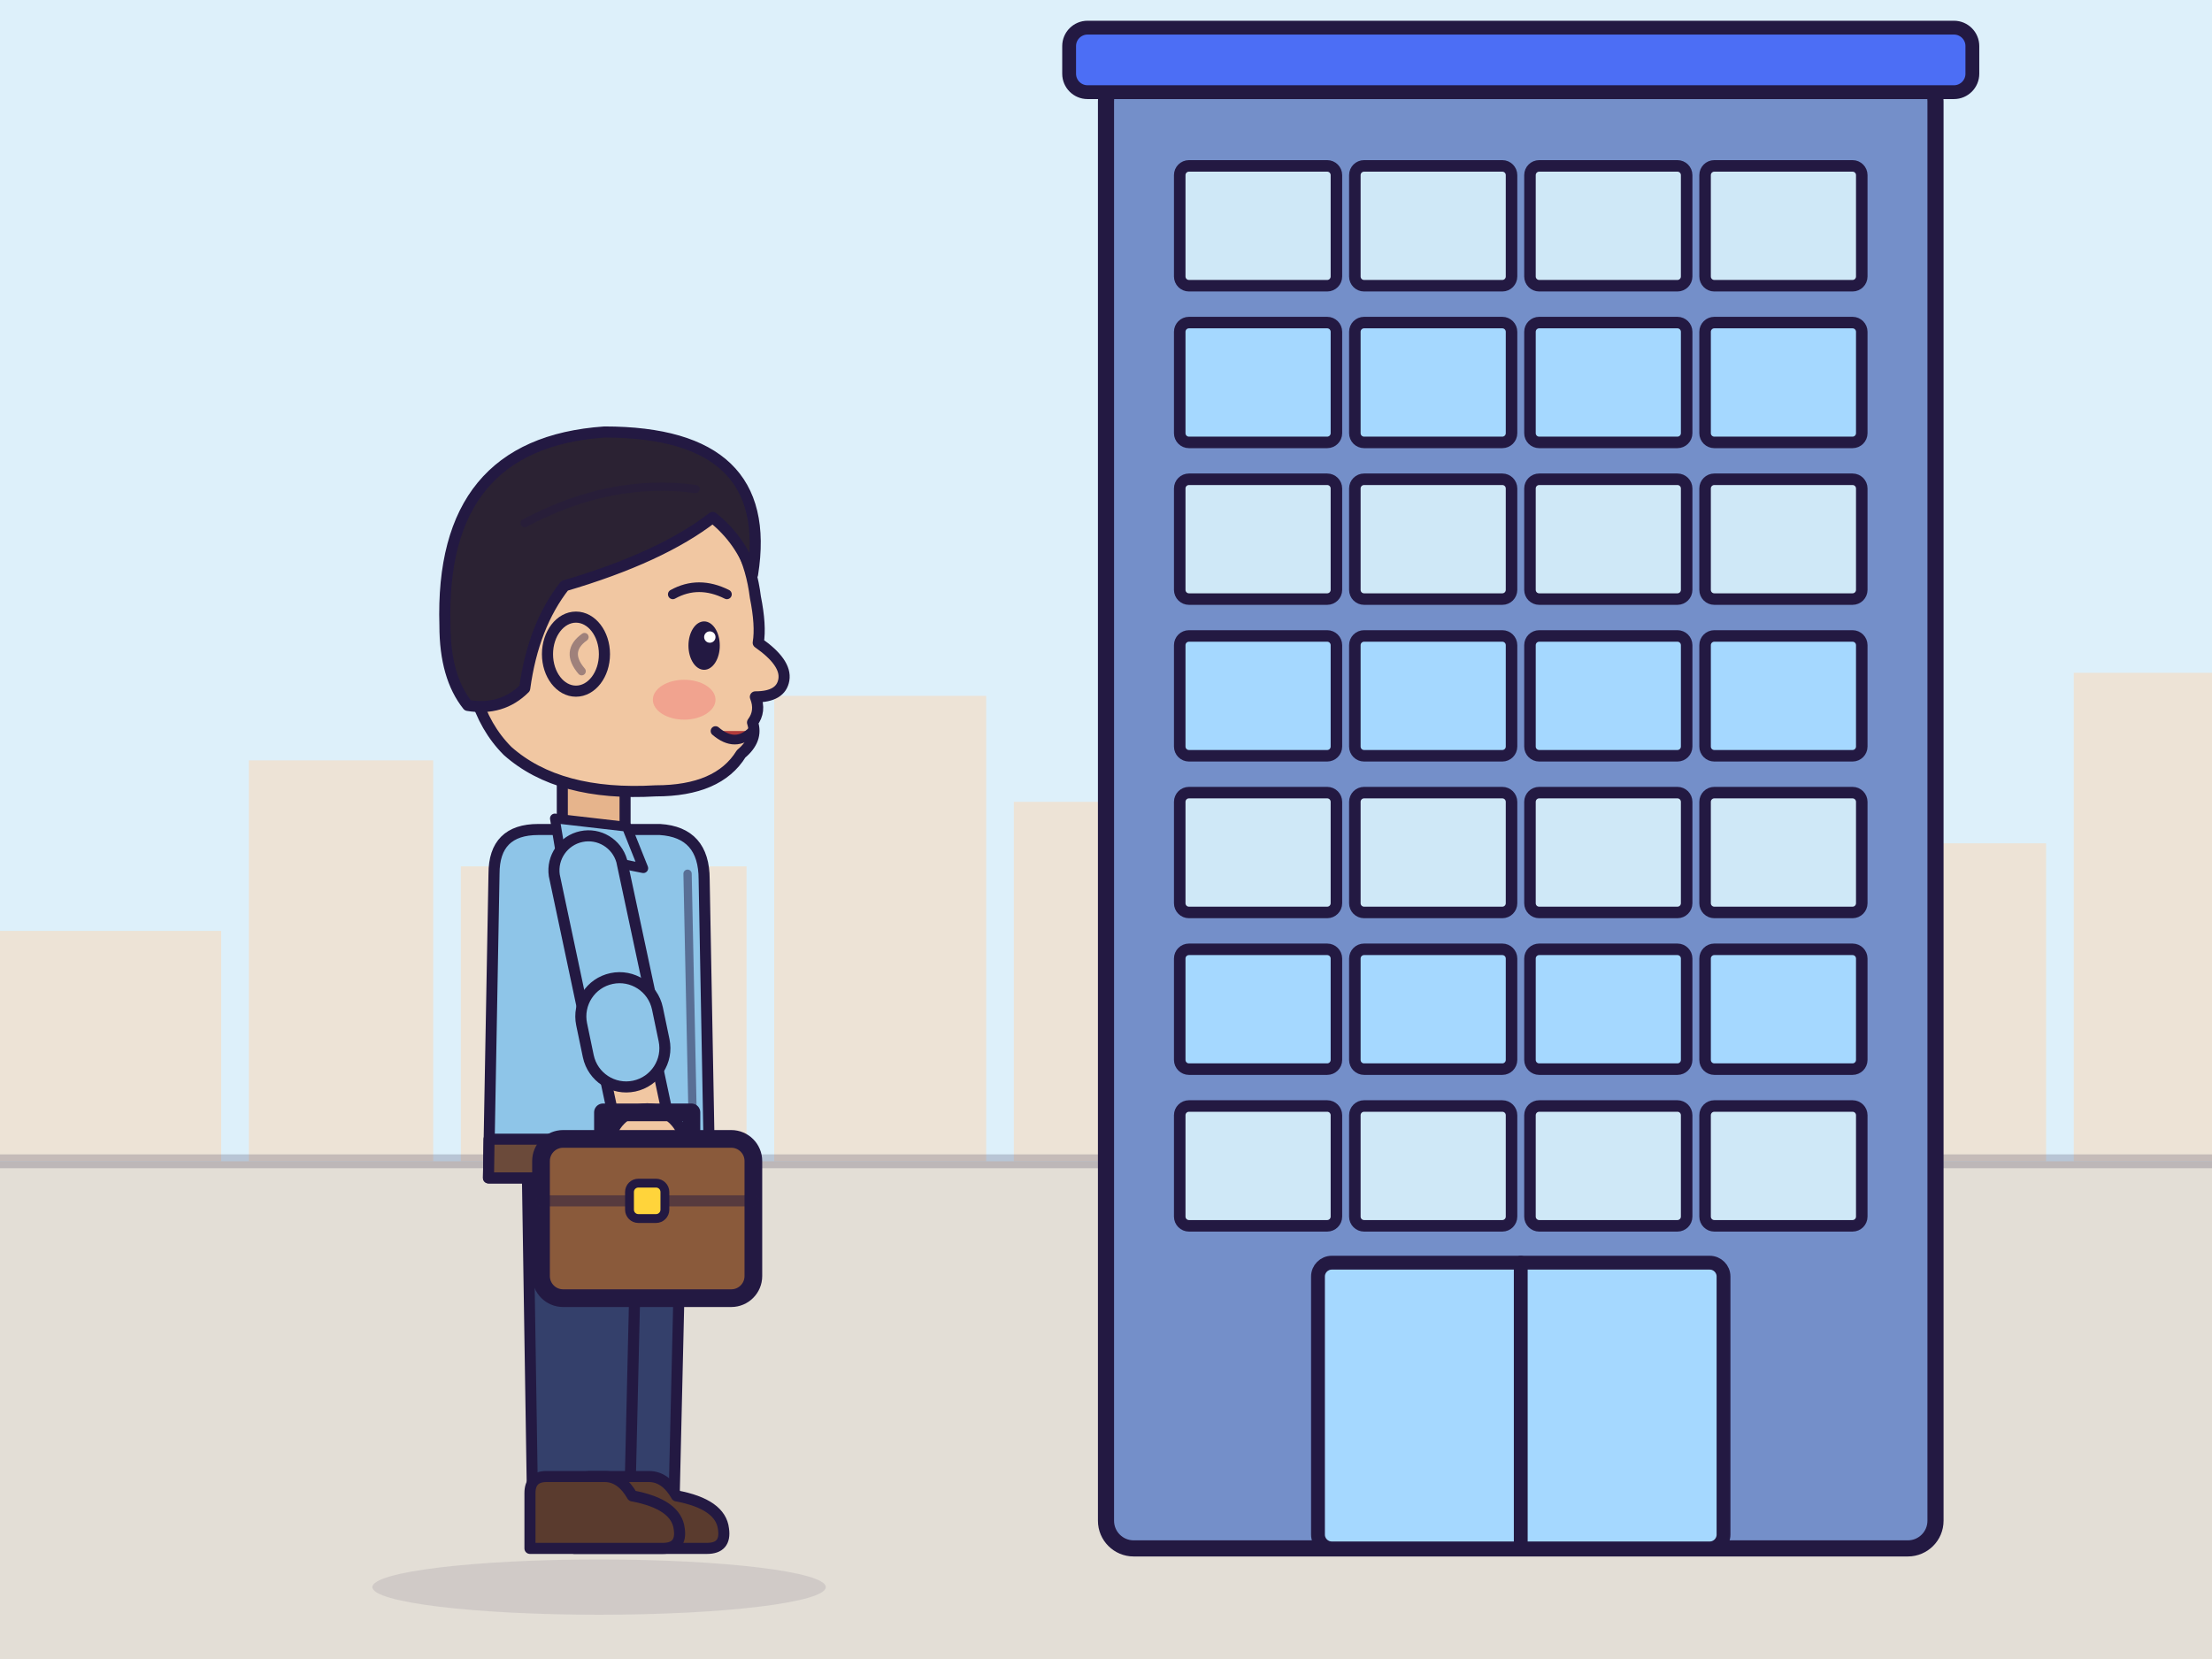
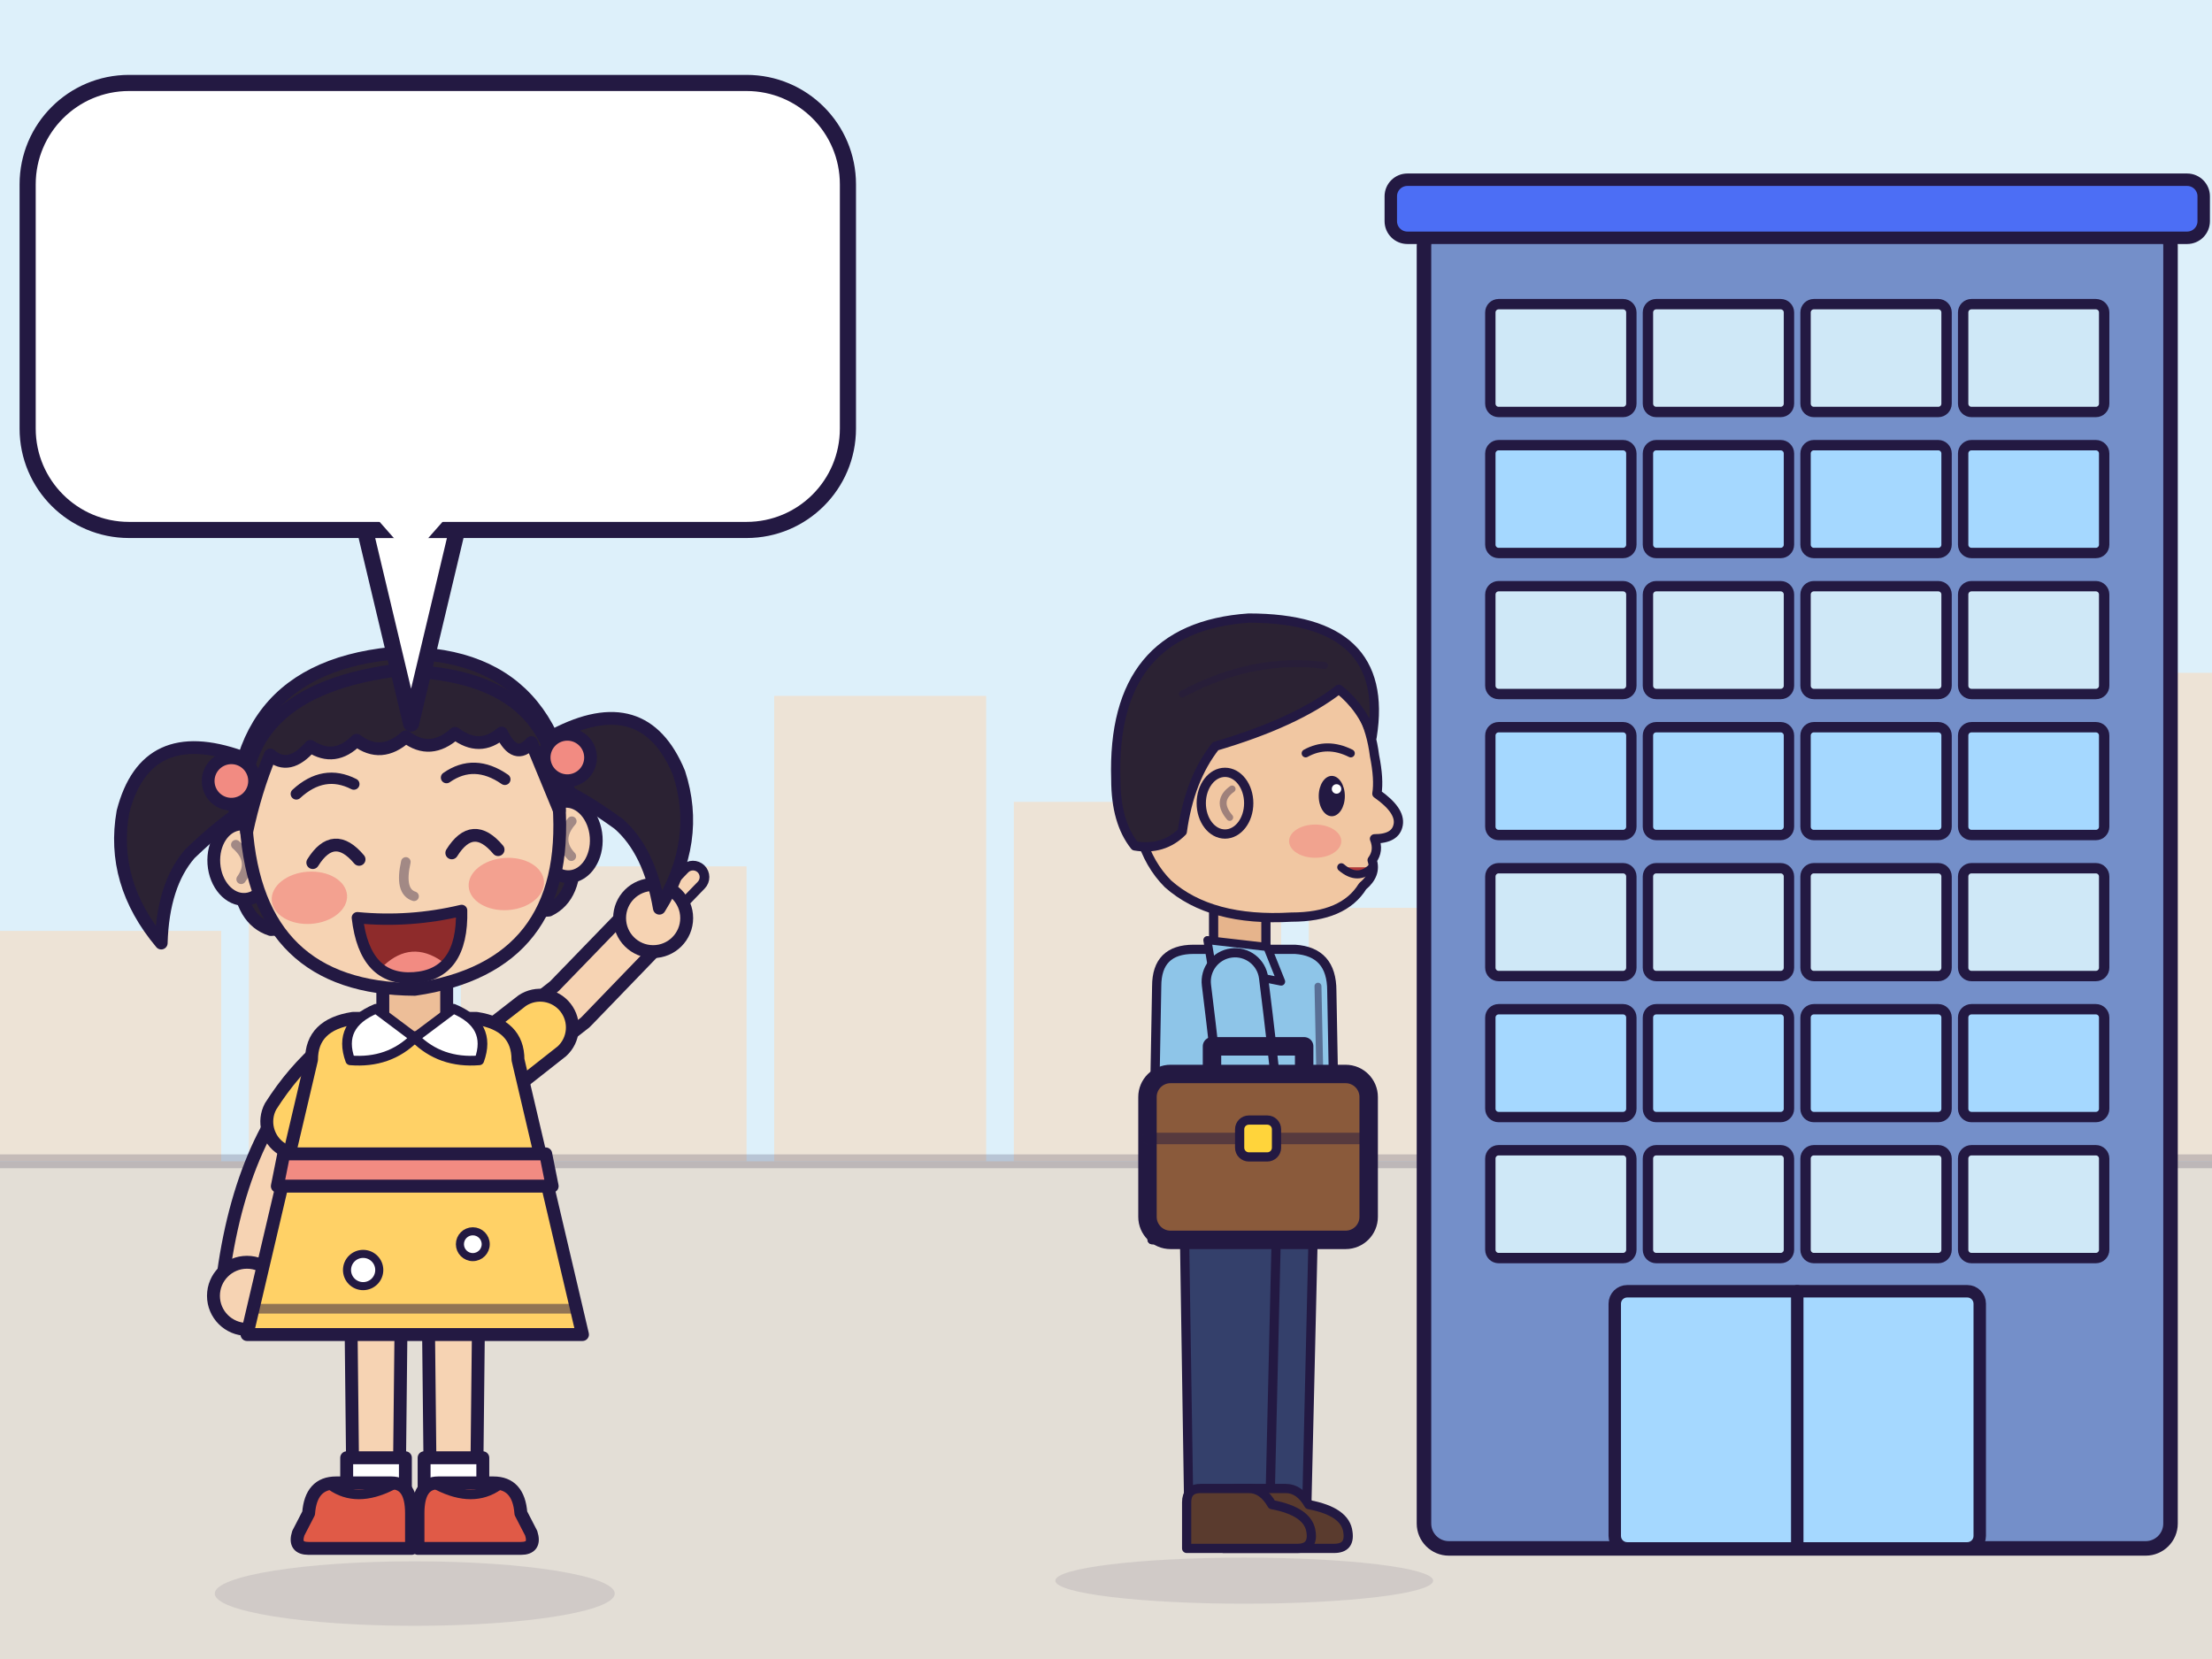
- <svg xmlns="http://www.w3.org/2000/svg" viewBox="0 0 480 360" role="img" aria-label="A tall glass office building; Dad carries his briefcase and walks to its door.">
+ <svg xmlns="http://www.w3.org/2000/svg" viewBox="0 0 480 360" role="img" aria-label="Little Sister points at a tall glass office building; Dad walks toward its door: &quot;爸爸的公司在那儿。&quot;">
  <g stroke="#231942" stroke-width="3.5" stroke-linejoin="round" stroke-linecap="round">
    <rect x="0" y="0" width="480" height="360" fill="#DDF0FA" stroke="none" />
    <rect x="0" y="202" width="48" height="50" fill="#EDE3D6" stroke="none" />
    <rect x="54" y="165" width="40" height="87" fill="#EDE3D6" stroke="none" />
    <rect x="100" y="188" width="62" height="64" fill="#EDE3D6" stroke="none" />
    <rect x="168" y="151" width="46" height="101" fill="#EDE3D6" stroke="none" />
    <rect x="220" y="174" width="58" height="78" fill="#EDE3D6" stroke="none" />
    <rect x="284" y="197" width="44" height="55" fill="#EDE3D6" stroke="none" />
    <rect x="334" y="160" width="50" height="92" fill="#EDE3D6" stroke="none" />
    <rect x="390" y="183" width="54" height="69" fill="#EDE3D6" stroke="none" />
    <rect x="450" y="146" width="30" height="106" fill="#EDE3D6" stroke="none" />
    <rect x="0" y="252" width="480" height="108" fill="#E3DED6" stroke="none" />
    <path d="M0 252L480 252" fill="none" stroke-width="3" opacity="0.2" />
-     <g transform="translate(330 336)">
-       <g class="prop p-office-building">
+     <g transform="translate(390 336) scale(0.9 0.9)">
+       <g class="prop p-office-building target">
        <rect x="-90" y="-320" width="180" height="320" rx="6" fill="#748FC9" />
        <rect x="-98" y="-330" width="196" height="14" rx="4" fill="#4C6EF5" stroke-width="3" />
        <rect x="-74" y="-300" width="34" height="26" rx="2" fill="#CFE8F7" stroke-width="2.5" />
        <rect x="-36" y="-300" width="34" height="26" rx="2" fill="#CFE8F7" stroke-width="2.5" />
        <rect x="2" y="-300" width="34" height="26" rx="2" fill="#CFE8F7" stroke-width="2.5" />
        <rect x="40" y="-300" width="34" height="26" rx="2" fill="#CFE8F7" stroke-width="2.5" />
        <rect x="-74" y="-266" width="34" height="26" rx="2" fill="#A5D8FF" stroke-width="2.5" />
        <rect x="-36" y="-266" width="34" height="26" rx="2" fill="#A5D8FF" stroke-width="2.5" />
        <rect x="2" y="-266" width="34" height="26" rx="2" fill="#A5D8FF" stroke-width="2.5" />
        <rect x="40" y="-266" width="34" height="26" rx="2" fill="#A5D8FF" stroke-width="2.5" />
        <rect x="-74" y="-232" width="34" height="26" rx="2" fill="#CFE8F7" stroke-width="2.5" />
        <rect x="-36" y="-232" width="34" height="26" rx="2" fill="#CFE8F7" stroke-width="2.5" />
        <rect x="2" y="-232" width="34" height="26" rx="2" fill="#CFE8F7" stroke-width="2.5" />
        <rect x="40" y="-232" width="34" height="26" rx="2" fill="#CFE8F7" stroke-width="2.5" />
        <rect x="-74" y="-198" width="34" height="26" rx="2" fill="#A5D8FF" stroke-width="2.5" />
        <rect x="-36" y="-198" width="34" height="26" rx="2" fill="#A5D8FF" stroke-width="2.5" />
        <rect x="2" y="-198" width="34" height="26" rx="2" fill="#A5D8FF" stroke-width="2.5" />
        <rect x="40" y="-198" width="34" height="26" rx="2" fill="#A5D8FF" stroke-width="2.5" />
        <rect x="-74" y="-164" width="34" height="26" rx="2" fill="#CFE8F7" stroke-width="2.5" />
        <rect x="-36" y="-164" width="34" height="26" rx="2" fill="#CFE8F7" stroke-width="2.5" />
        <rect x="2" y="-164" width="34" height="26" rx="2" fill="#CFE8F7" stroke-width="2.5" />
        <rect x="40" y="-164" width="34" height="26" rx="2" fill="#CFE8F7" stroke-width="2.5" />
        <rect x="-74" y="-130" width="34" height="26" rx="2" fill="#A5D8FF" stroke-width="2.5" />
        <rect x="-36" y="-130" width="34" height="26" rx="2" fill="#A5D8FF" stroke-width="2.5" />
        <rect x="2" y="-130" width="34" height="26" rx="2" fill="#A5D8FF" stroke-width="2.5" />
        <rect x="40" y="-130" width="34" height="26" rx="2" fill="#A5D8FF" stroke-width="2.5" />
        <rect x="-74" y="-96" width="34" height="26" rx="2" fill="#CFE8F7" stroke-width="2.5" />
        <rect x="-36" y="-96" width="34" height="26" rx="2" fill="#CFE8F7" stroke-width="2.5" />
        <rect x="2" y="-96" width="34" height="26" rx="2" fill="#CFE8F7" stroke-width="2.5" />
        <rect x="40" y="-96" width="34" height="26" rx="2" fill="#CFE8F7" stroke-width="2.5" />
        <rect x="-44" y="-62" width="88" height="62" rx="3" fill="#A5D8FF" stroke-width="3" />
        <path d="M0-62L0 0" fill="none" stroke-width="3" />
      </g>
    </g>
-     <g transform="translate(130 336) scale(0.6 0.6)">
-       <g class="char c-1 ch-baba mover from-left">
+     <g transform="translate(90 336) scale(0.7 0.7)">
+       <g class="char c-1 ch-meimei">
+         <g transform="translate(-150 -432)">
+           <ellipse class="shadow" cx="150" cy="446" rx="62" ry="10" fill="#231942" stroke="none" opacity="0.1" />
+           <g class="figure" stroke="#231942" stroke-width="4" stroke-linejoin="round" stroke-linecap="round">
+             <g class="legs">
+               <path d="M129.9 329.7L146.1 329.7L145.1 422.6L130.9 422.6Z" fill="#F6D3B3" />
+               <path d="M128.9 403.9L147.1 403.9L147.1 422.6L128.9 422.6Z" fill="#FFFFFF" />
+               <path d="M153.9 329.7L170.1 329.7L169.1 422.6L154.9 422.6Z" fill="#F6D3B3" />
+               <path d="M152.9 403.9L171.1 403.9L171.1 422.6L152.9 422.6Z" fill="#FFFFFF" />
+               <path d="M149 421.1Q149 411.7 142.8 411.7L125.6 411.7Q117.8 411.7 117.1 421.1L113.9 427.3Q112.4 432 117.1 432L149 432Z" fill="#E05A47" />
+               <path d="M124.1 412.5Q131.9 418 142.8 412.5" fill="none" stroke-width="3" />
+               <path d="M151 421.1Q151 411.7 157.2 411.7L174.4 411.7Q182.2 411.7 182.9 421.1L186.1 427.3Q187.6 432 182.9 432L151 432Z" fill="#E05A47" />
+               <path d="M175.9 412.5Q168.1 418 157.2 412.5" fill="none" stroke-width="3" />
+             </g>
+             <g transform="translate(150 333.7)">
+               <g class="upper">
+                 <g transform="translate(-150 -333.7)">
+                   <g transform="translate(172 283.7)">
+                     <g class="arm-left act">
+                       <g transform="translate(-172 -283.7)">
+                         <path d="M176.5 289.5L202.8 269A7.4 7.4 0 0 0 203.5 268.3L225.7 245.3A7.4 7.4 0 0 0 215.2 235.1L193.3 257.7L167.5 277.9A7.4 7.4 0 0 0 176.5 289.5Z" fill="#F6D3B3" />
+                         <path d="M178.2 291.6L195.6 277.9A10 10 0 0 0 183.3 262.2L165.8 275.8A10 10 0 0 0 178.2 291.6Z" fill="#FFD166" />
+                         <path d="M226.5 239.1L238.8 226.4A3.5 3.5 0 0 0 233.7 221.4L221.4 234.2A3.5 3.5 0 0 0 226.5 239.1Z" fill="#F6D3B3" stroke-width="3" />
+                         <circle class="hand" cx="223.9" cy="236.6" r="10.4" fill="#F6D3B3" />
+                       </g>
+                     </g>
+                   </g>
+                   <g transform="translate(128 283.7)">
+                     <g class="arm-right">
+                       <g transform="translate(-128 -283.7)">
+                         <path d="M123.2 278.1Q97.1 300.4 90.7 346.7A7.4 7.4 0 0 0 105.3 348.7Q110.9 308 132.8 289.3A7.4 7.4 0 0 0 123.2 278.1Z" fill="#F6D3B3" />
+                         <path d="M121.5 276.1Q112.2 284.1 105.3 295A10 10 0 0 0 122.2 305.6Q127.5 297.3 134.5 291.3A10 10 0 0 0 121.5 276.1Z" fill="#FFD166" />
+                         <circle class="hand" cx="98" cy="353.7" r="10.4" fill="#F6D3B3" />
+                       </g>
+                     </g>
+                   </g>
+                   <g class="body">
+                     <path d="M118 280.5Q118 269.7 130.8 267.7L169.2 267.7Q182 269.7 182 280.5L202 365.7L98 365.7Z" fill="#FFD166" />
+                     <path d="M109.4 309.7L190.6 309.7L192.6 319.7L107.4 319.7Z" fill="#F28B82" />
+                     <g class="neck">
+                       <rect x="140.1" y="250.7" width="19.8" height="23" rx="6" fill="#EDBE98" />
+                     </g>
+                     <path d="M138 264.7Q126 269.7 130 280.7Q142 281.7 150 273.7Z" fill="#FFFFFF" stroke-width="3" />
+                     <path d="M162 264.7Q174 269.7 170 280.7Q158 281.7 150 273.7Z" fill="#FFFFFF" stroke-width="3" />
+                     <circle cx="134" cy="345.7" r="5" fill="#FFFFFF" stroke-width="2.5" />
+                     <circle cx="168" cy="337.7" r="4" fill="#FFFFFF" stroke-width="2.5" />
+                     <path d="M101.6 357.7L198.4 357.7" fill="none" stroke-width="3" opacity="0.5" />
+                   </g>
+                   <g transform="translate(150 258.7) rotate(-4)">
+                     <g class="head">
+                       <g transform="translate(-150 -258.7)">
+                         <g transform="translate(150 210.1) scale(0.9)" stroke-width="4.4">
+                           <g class="hair-back">
+                             <path d="M-54-30Q-86-44-96-14Q-102 10-86 32Q-84 12-74 2Q-62-8-54-12Z" fill="#2B2233" />
+                             <path d="M54-30Q86-44 96-14Q102 10 86 32Q84 12 74 2Q62-8 54-12Z" fill="#2B2233" />
+                             <path d="M-58 10Q-62-60 0-62Q62-60 58 10Q58 26 48 30L-48 30Q-58 26-58 10Z" fill="#2B2233" />
+                           </g>
+                           <g class="ears">
+                             <ellipse cx="-56" cy="6" rx="10" ry="13" fill="#F6D3B3" />
+                             <ellipse cx="56" cy="6" rx="10" ry="13" fill="#F6D3B3" />
+                             <path d="M-58 0Q-52 6-57 12" fill="none" stroke-width="3.3" opacity="0.4" />
+                             <path d="M58 0Q52 6 57 12" fill="none" stroke-width="3.3" opacity="0.4" />
+                           </g>
+                           <path class="face" d="M-54-6Q-54-52 0-52Q54-52 54-6Q54 50 0 54Q-54 50-54-6Z" fill="#F6D3B3" />
+                           <g class="hair">
+                             <path d="M-54-4Q-58-52 0-56Q58-52 54-4Q50-16 46-28Q40-22 36-32Q28-26 20-33Q11-26 3-33Q-6-26-14-33Q-22-26-30-32Q-38-24-44-30Q-50-18-54-4Z" fill="#2B2233" />
+                             <circle cx="-58" cy="-22" r="8" fill="#F28B82" />
+                             <circle cx="58" cy="-22" r="8" fill="#F28B82" />
+                           </g>
+                           <g class="cheeks">
+                             <ellipse cx="-34" cy="20" rx="13" ry="9" fill="#F28B82" stroke="none" opacity="0.7" />
+                             <ellipse cx="34" cy="20" rx="13" ry="9" fill="#F28B82" stroke="none" opacity="0.7" />
+                           </g>
+                           <g class="brows">
+                             <path d="M-36-16Q-26-24-16-18M16-18Q26-24 36-16" fill="none" stroke-width="3.9" />
+                           </g>
+                           <g transform="translate(0 4)">
+                             <g class="eyes">
+                               <g transform="translate(0 -4)">
+                                 <path d="M-32 8Q-24-3-16 8M16 8Q24-3 32 8" fill="none" stroke-width="4.4" />
+                               </g>
+                             </g>
+                           </g>
+                           <g class="nose">
+                             <path d="M0 10Q-3 20 2 22" fill="none" stroke-width="3.3" opacity="0.4" />
+                           </g>
+                           <g class="mouth">
+                             <path d="M-18 28Q0 31 18 28Q17 50 0 50Q-17 50-18 28Z" fill="#8E2B2B" stroke="none" />
+                             <path d="M-10 45Q0 37 10 45Q6 50 0 50Q-6 50-10 45Z" fill="#F28B82" stroke="none" />
+                             <path d="M-18 28Q0 31 18 28Q17 50 0 50Q-17 50-18 28Z" fill="none" stroke-width="3.9" />
+                           </g>
+                         </g>
+                       </g>
+                     </g>
+                   </g>
+                 </g>
+               </g>
+             </g>
+           </g>
+         </g>
+       </g>
+     </g>
+     <g transform="translate(270 336) scale(0.5 0.5)">
+       <g class="char c-2 ch-baba">
        <g transform="translate(-150 -432)">
          <ellipse class="shadow" cx="150" cy="446" rx="82" ry="10" fill="#231942" stroke="none" opacity="0.1" />
          <g class="figure" stroke="#231942" stroke-width="4" stroke-linejoin="round" stroke-linecap="round">
            <g class="legs">
              <path d="M140 292L180 292L177 420L142 420Z" fill="#34406B" />
              <path d="M124 292L164 292L161 420L126 420Z" fill="#34406B" />
              <path d="M141 432L141 412Q141 406 147 406L168 406Q174 406 178 413Q194 416 195 425Q196 432 189 432Z" fill="#5A3B2E" />
              <path d="M125 432L125 412Q125 406 131 406L152 406Q158 406 162 413Q178 416 179 425Q180 432 173 432Z" fill="#5A3B2E" />
            </g>
            <g transform="translate(150 292)">
              <g class="upper">
                <g transform="translate(-150 -292)">
                  <g transform="translate(154 186)">
                    <g class="arm-right">
                      <g transform="translate(-154 -186)">
                        <path d="M144.6 188.3Q156.4 235.6 160.4 280.8A9.7 9.7 0 0 0 179.6 279.2Q175.6 232.4 163.4 183.7A9.7 9.7 0 0 0 144.6 188.3Z" fill="#F1C7A2" />
                        <path d="M141.9 189Q149.6 220.1 154 250.3A12.5 12.5 0 0 0 178.7 246.7Q174.2 215.3 166.1 183A12.5 12.5 0 0 0 141.9 189Z" fill="#8EC5E8" />
                        <path d="M151.1 241.4Q152 246.8 152.8 252.3A14 14 0 0 0 180.5 248.4Q179.7 242.7 178.8 236.9A14 14 0 0 0 151.1 241.4Z" fill="#8EC5E8" />
                        <circle class="hand" cx="170" cy="286" r="13.7" fill="#F1C7A2" />
                      </g>
                    </g>
                  </g>
                  <g class="body">
                    <path d="M112 188Q112 172 128 172L172 172Q188 173 188 190L190 298L110 298Z" fill="#8EC5E8" />
                    <path d="M110.2 284L189.8 284L190 298L110 298Z" fill="#6B4A3A" />
                    <g class="neck">
                      <rect x="136.7" y="150" width="22.7" height="28" rx="6" fill="#E6B48C" />
                    </g>
                    <path d="M134 168L160 171L166 186L136 180Z" fill="#8EC5E8" stroke-width="3.5" />
                    <path d="M182 188L184 284" fill="none" stroke-width="3" opacity="0.5" />
                    <path d="M178 284L190 284L190 298L178 298Z" fill="#F2C14E" stroke-width="3" />
                  </g>
                  <g transform="translate(152 158)">
                    <g class="head">
                      <g transform="translate(-152 -158)">
                        <g transform="translate(154 102.4) scale(1.03)" stroke-width="3.9">
                          <path class="face" d="M-50-8Q-52-54 0-54Q46-54 51-14Q53-4 52 2Q62 9 61 15Q60 21 51 21Q53 26 50 30Q52 36 46 41Q38 54 16 54Q-18 56-36 40Q-52 24-50-8Z" fill="#F1C7A2" />
                          <g class="hair">
                            <path d="M50-22Q58-72-2-72Q-60-68-58-4Q-58 14-50 24Q-38 26-30 18Q-27-4-16-18Q18-28 36-42Q46-34 50-22Z" fill="#2B2233" />
                            <path d="M30-52Q0-56-30-40" fill="none" stroke-width="2.9" opacity="0.4" />
                          </g>
                          <g class="ears">
                            <ellipse cx="-12" cy="6" rx="10" ry="13" fill="#F1C7A2" />
                            <path d="M-9 0Q-16 5-10 12" fill="none" stroke-width="2.9" opacity="0.4" />
                          </g>
                          <g class="cheeks">
                            <ellipse cx="26" cy="22" rx="11" ry="7" fill="#F28B82" stroke="none" opacity="0.6" />
                          </g>
                          <g class="brows">
                            <path d="M22-15Q31-20 41-15" fill="none" stroke-width="3.4" />
                          </g>
                          <g transform="translate(33 3)">
                            <g class="eyes">
                              <g transform="translate(-33 -3)">
                                <ellipse cx="33" cy="3" rx="5.5" ry="8.5" fill="#231942" stroke="none" />
                                <circle cx="35" cy="0" r="2" fill="#FFFFFF" stroke="none" />
                              </g>
                            </g>
                          </g>
                          <g class="mouth">
                            <path d="M37 33Q44 39 50 33" fill="#B23A3A" stroke-width="3.4" />
                          </g>
                        </g>
                      </g>
                    </g>
                  </g>
                  <g transform="translate(146 186)">
                    <g class="arm-left">
                      <g transform="translate(-146 -186)">
-                         <path d="M136.6 188L156.9 283.8A9.7 9.7 0 0 0 175.8 279.8L155.4 184A9.7 9.7 0 0 0 136.6 188Z" fill="#F1C7A2" />
-                         <path d="M133.8 188.6L147.2 251.8A12.5 12.5 0 0 0 171.7 246.6L158.2 183.4A12.5 12.5 0 0 0 133.8 188.6Z" fill="#8EC5E8" />
-                         <path d="M143.7 242.5L146.1 254A14 14 0 0 0 173.5 248.2L171.1 236.7A14 14 0 0 0 143.7 242.5Z" fill="#8EC5E8" />
-                         <circle class="hand" cx="167.4" cy="286.7" r="13.7" fill="#F1C7A2" />
-                       </g>
-                     </g>
-                   </g>
-                   <g transform="translate(167.4 341.5) scale(1.6 1.6)">
+                         <path d="M136.4 187.2Q142.4 235 146.4 280.8A9.7 9.7 0 0 0 165.6 279.2Q161.6 233 155.6 184.8A9.7 9.7 0 0 0 136.4 187.2Z" fill="#F1C7A2" />
+                         <path d="M133.6 187.6Q137.5 219.1 140.6 249.7A12.5 12.5 0 0 0 165.5 247.2Q162.4 216.3 158.4 184.4A12.5 12.5 0 0 0 133.6 187.6Z" fill="#8EC5E8" />
+                         <path d="M138.2 240.6Q138.8 246.2 139.3 251.7A14 14 0 0 0 167.2 249Q166.6 243.3 166 237.7A14 14 0 0 0 138.2 240.6Z" fill="#8EC5E8" />
+                         <circle class="hand" cx="156" cy="286" r="13.7" fill="#F1C7A2" />
+                       </g>
+                     </g>
+                   </g>
+                   <g transform="translate(156 298.1) scale(2 2)">
                    <g class="prop p-briefcase">
                      <path d="M-10-34L-10-42L10-42L10-34" fill="none" stroke-width="4" />
                      <rect x="-24" y="-36" width="48" height="36" rx="5" fill="#8A5A3B" />
                      <path d="M-24-22L24-22" fill="none" stroke-width="2.5" opacity="0.5" />
                      <rect x="-4" y="-26" width="8" height="8" rx="2" fill="#FFD43B" stroke-width="2" />
                    </g>
                  </g>
                </g>
              </g>
            </g>
          </g>
        </g>
      </g>
    </g>
+     <g transform="translate(89.2 157)">
+       <g class="bubble b-1 has-text line-0">
+         <g transform="translate(-89.2 -157)">
+           <path d="M79.2 115L89.2 157L99.2 115Z" fill="#FFFFFF" />
+           <rect x="6" y="18" width="178" height="97" rx="22" fill="#FFFFFF" />
+           <path d="M80.4 111L89.2 121L98 111Z" fill="#FFFFFF" stroke="none" />
+         </g>
+       </g>
+     </g>
  </g>
</svg>
